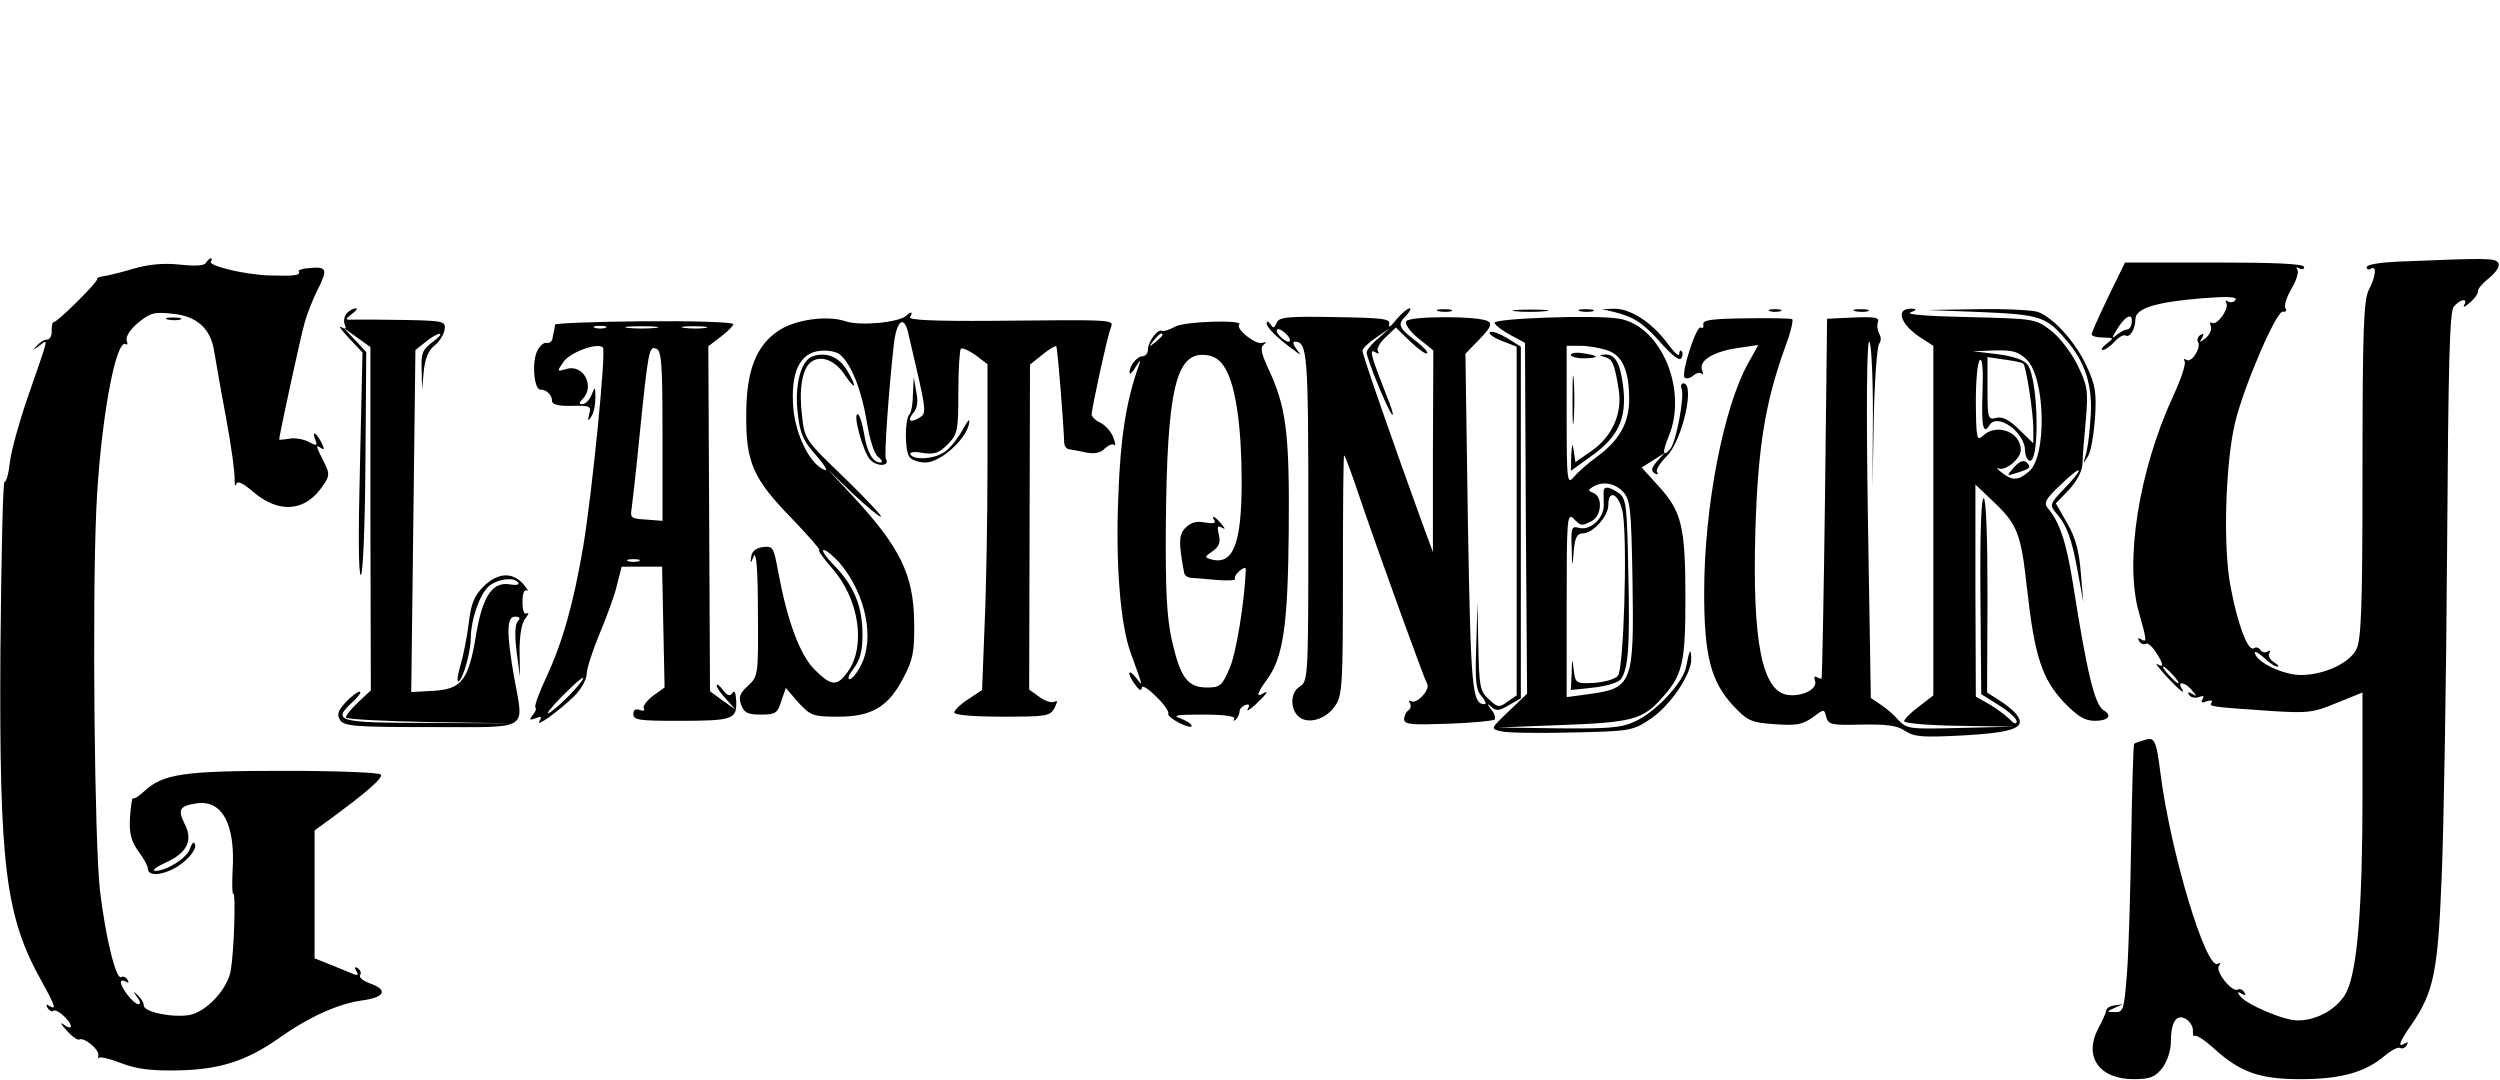
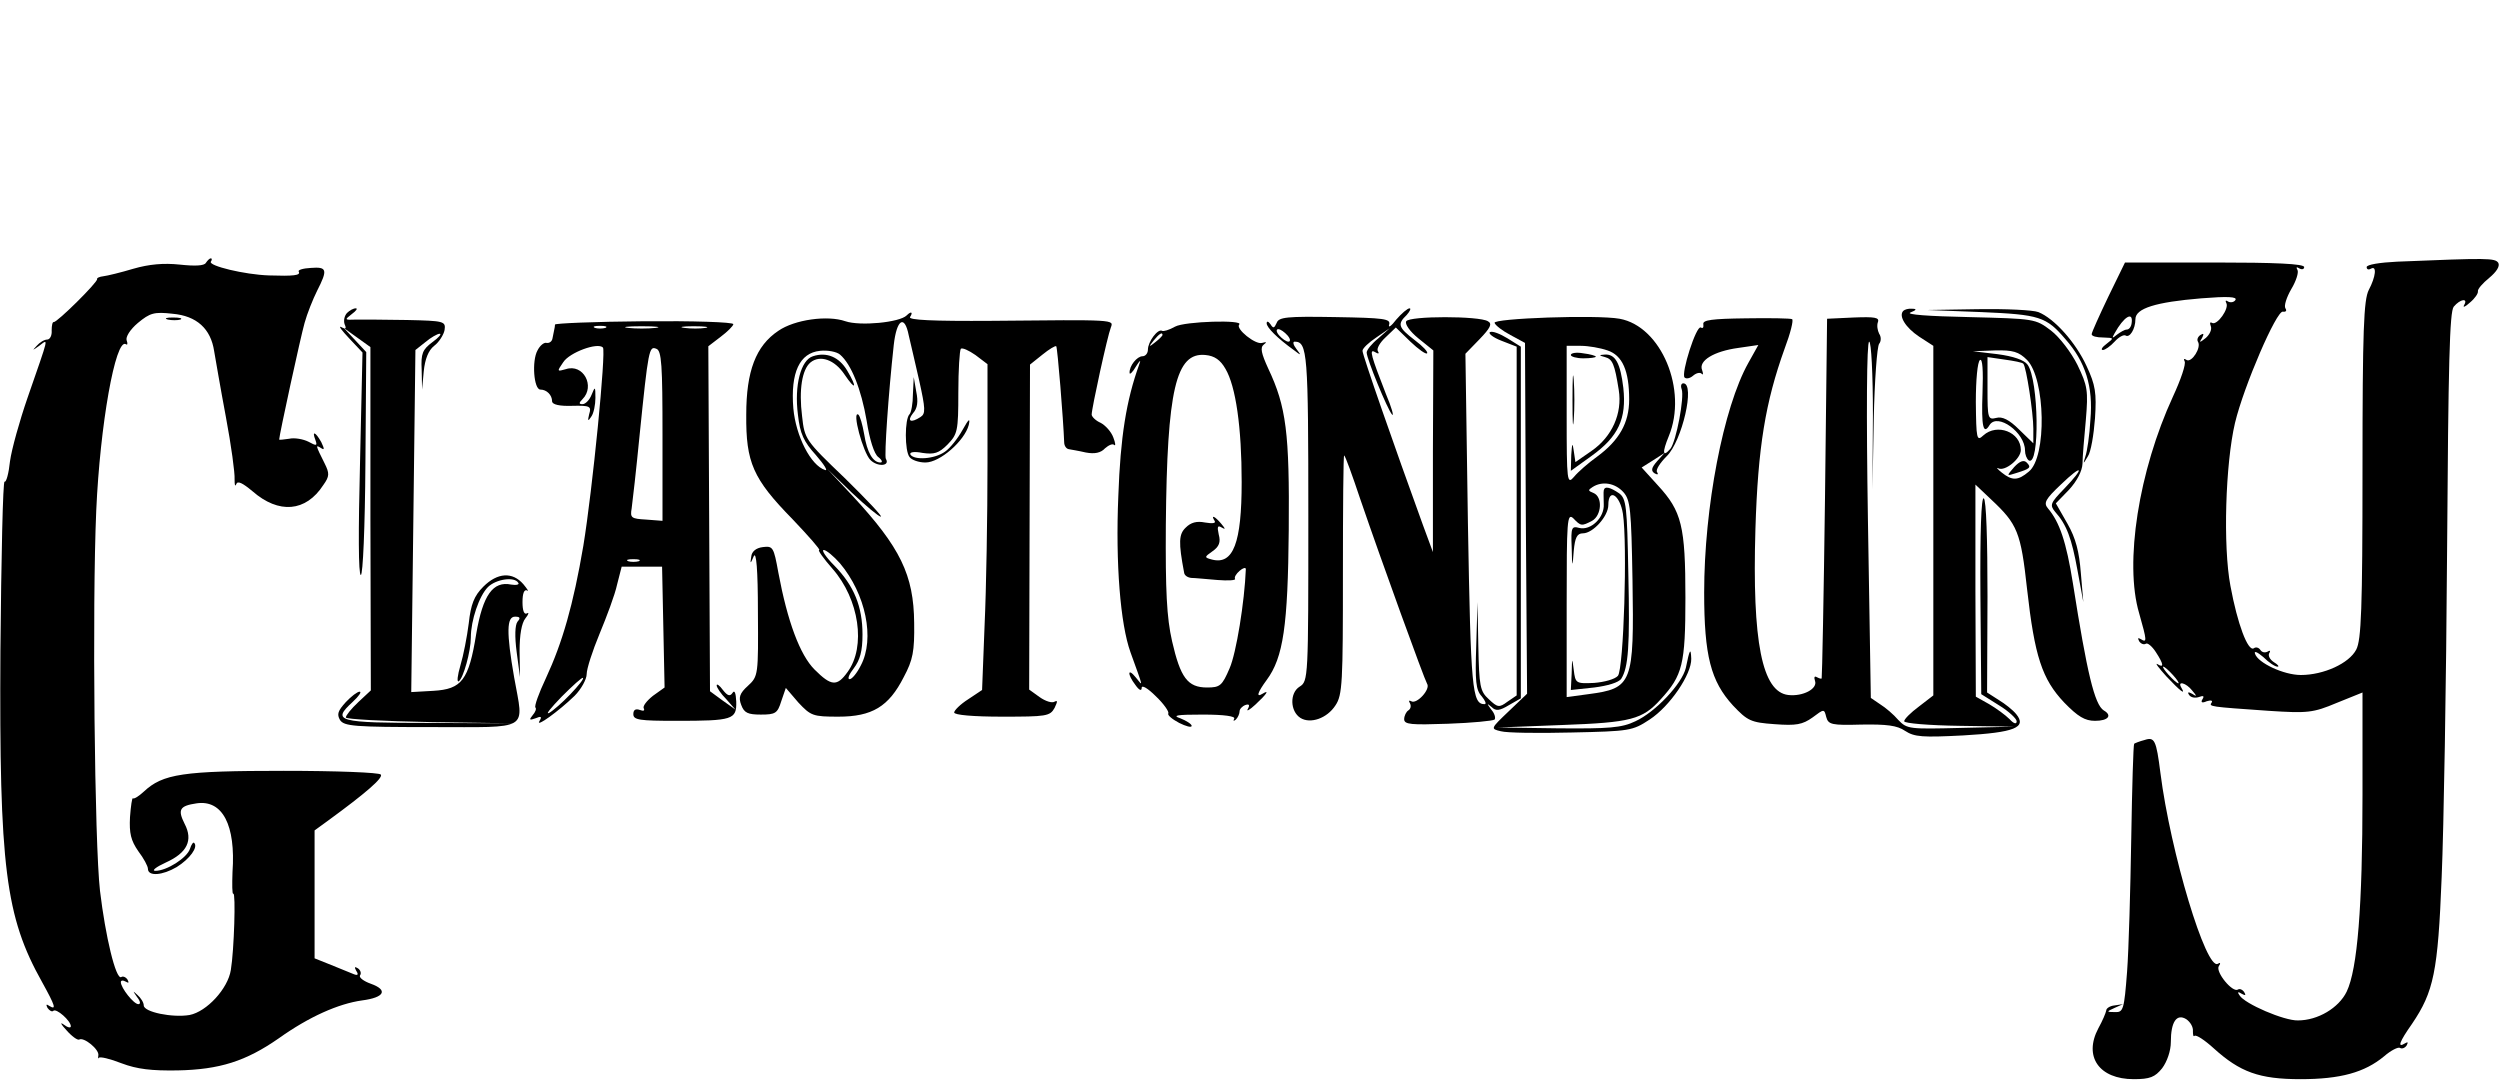
<svg xmlns="http://www.w3.org/2000/svg" version="1.0" width="600pt" height="259pt" viewBox="0 0 600 259" preserveAspectRatio="xMidYMid meet">
  <g transform="translate(0,259) scale(0.1,-0.1)" fill="#000000" stroke="none">
    <path d="M494 1959 c-4 -7 -26 -8 -63 -4 -38 4 -73 1 -111 -10 -30 -9 -63 -17 -72 -18 -9 -1 -16 -4 -15 -7 2 -7 -96 -104 -104 -103 -3 1 -5 -8 -5 -20 1 -12 -4 -22 -11 -22 -7 0 -18 -7 -25 -15 -11 -12 -11 -12 6 0 23 17 25 28 -28 -125 -19 -55 -38 -123 -42 -152 -3 -29 -9 -51 -13 -49 -4 3 -8 -181 -10 -407 -3 -518 12 -637 100 -794 32 -58 35 -68 17 -57 -7 5 -8 3 -4 -5 5 -7 11 -10 14 -7 7 7 42 -24 42 -37 0 -5 -8 -3 -17 4 -10 7 -7 1 6 -13 13 -15 27 -25 31 -23 11 7 49 -24 46 -38 -1 -6 -1 -9 1 -6 2 4 27 -2 55 -13 37 -14 72 -18 134 -17 101 2 164 22 243 77 73 52 143 83 200 91 54 7 63 25 21 40 -17 6 -29 15 -26 20 4 5 1 13 -5 17 -8 5 -9 3 -4 -6 6 -9 4 -12 -6 -8 -8 3 -32 13 -54 22 l-40 16 0 154 0 153 33 24 c89 65 132 102 126 110 -3 5 -107 9 -233 9 -242 0 -290 -7 -336 -50 -12 -11 -23 -18 -26 -16 -2 2 -5 -18 -7 -45 -2 -39 2 -56 20 -82 13 -17 23 -36 23 -42 0 -19 35 -16 69 4 32 20 52 48 42 58 -2 3 -7 -4 -10 -14 -7 -22 -56 -53 -83 -53 -10 0 1 9 25 20 51 23 66 53 45 93 -17 34 -12 43 29 49 62 9 94 -52 86 -165 -1 -30 -1 -54 2 -52 6 4 2 -135 -6 -183 -7 -45 -58 -100 -99 -108 -41 -7 -110 7 -110 23 0 7 -7 18 -15 25 -12 11 -12 11 -1 -5 8 -10 9 -17 3 -17 -11 0 -42 39 -42 53 0 4 5 5 12 1 7 -4 8 -3 4 5 -4 6 -11 9 -15 6 -13 -7 -38 98 -51 207 -13 113 -19 682 -9 913 9 204 46 414 71 399 4 -3 5 1 2 9 -3 8 8 26 27 42 29 24 39 27 83 22 58 -5 92 -36 100 -90 3 -17 15 -88 28 -157 13 -69 22 -136 21 -150 0 -14 1 -19 4 -12 3 9 15 3 39 -17 63 -55 128 -50 170 15 15 21 15 28 3 52 -22 44 -22 45 -9 37 9 -6 9 -3 1 14 -14 25 -23 28 -14 5 5 -14 3 -15 -17 -4 -12 6 -33 10 -46 7 -13 -2 -24 -3 -24 -2 0 10 52 249 61 280 6 22 20 57 30 77 26 51 24 58 -15 55 -19 -1 -32 -5 -29 -9 5 -9 -12 -11 -72 -9 -58 2 -145 23 -139 33 3 4 3 8 0 8 -3 0 -8 -5 -12 -11z" />
    <path d="M5753 1962 c-41 -2 -73 -7 -73 -13 0 -6 5 -7 10 -4 15 9 12 -19 -5 -51 -12 -24 -15 -94 -15 -432 0 -334 -3 -408 -15 -431 -17 -33 -78 -61 -133 -61 -41 0 -103 29 -110 51 -3 8 6 4 20 -8 13 -13 28 -23 34 -23 5 0 1 5 -9 11 -9 6 -14 15 -11 21 4 6 2 8 -4 4 -6 -3 -13 -2 -17 4 -4 6 -11 8 -16 4 -14 -8 -39 58 -56 150 -18 95 -12 293 11 391 21 88 100 271 115 267 7 -1 10 2 6 8 -4 6 3 27 14 46 12 20 18 40 15 46 -4 7 -2 8 4 4 7 -4 12 -2 12 3 0 8 -70 11 -215 11 l-215 0 -40 -82 c-22 -46 -40 -86 -40 -90 0 -5 12 -8 28 -8 26 -1 26 -1 8 -15 -11 -8 -15 -15 -9 -15 5 0 18 9 28 20 10 11 21 17 26 15 10 -7 24 15 24 39 0 26 49 41 158 50 63 5 87 4 82 -4 -3 -5 -11 -7 -17 -4 -6 4 -8 3 -5 -3 8 -13 -22 -55 -34 -48 -5 3 -6 0 -3 -8 3 -8 -3 -20 -12 -28 -15 -12 -17 -12 -9 0 5 10 4 12 -4 7 -6 -4 -9 -11 -6 -16 9 -14 -15 -51 -27 -44 -6 4 -8 3 -5 -3 4 -6 -9 -44 -28 -85 -82 -178 -117 -399 -81 -520 19 -67 19 -71 4 -62 -7 4 -8 3 -4 -5 4 -6 11 -9 16 -6 4 3 15 -6 24 -20 19 -29 20 -39 4 -29 -7 4 3 -9 21 -29 34 -36 48 -47 36 -27 -10 17 12 11 26 -7 12 -14 12 -16 0 -8 -9 5 -12 4 -7 -3 4 -6 14 -8 23 -5 11 4 14 3 9 -5 -5 -8 -1 -10 10 -5 10 3 15 2 12 -3 -7 -10 -6 -10 137 -20 93 -6 106 -5 163 19 l62 25 0 -245 c0 -268 -12 -419 -38 -473 -19 -39 -69 -69 -117 -69 -33 -1 -128 40 -140 60 -6 8 -4 10 5 4 9 -5 11 -4 6 4 -4 6 -11 9 -15 6 -13 -8 -54 42 -46 56 5 7 4 10 -2 6 -28 -18 -114 268 -138 458 -10 79 -14 87 -38 79 -12 -3 -24 -8 -25 -9 -2 -2 -5 -104 -7 -227 -2 -123 -6 -267 -10 -320 -7 -91 -9 -98 -29 -97 -21 0 -21 1 -1 10 l20 9 -20 -3 c-11 -1 -20 -7 -20 -12 -1 -6 -9 -25 -19 -43 -36 -68 2 -122 85 -122 39 0 51 5 68 26 12 16 21 42 21 63 0 49 14 69 37 55 10 -7 17 -19 16 -29 0 -9 1 -14 4 -11 4 3 24 -10 46 -30 63 -57 109 -74 208 -74 96 0 154 16 201 55 16 14 34 23 38 20 5 -3 12 0 16 6 4 8 3 9 -4 5 -19 -12 -14 3 17 47 52 77 62 124 71 352 5 116 11 467 13 782 3 451 6 575 16 587 16 19 35 21 25 4 -4 -7 2 -5 14 6 12 10 20 22 19 27 -1 5 11 19 27 32 18 15 26 28 22 36 -8 12 -25 12 -243 3z m-637 -147 c-1 -9 -6 -16 -12 -16 -5 0 -15 -6 -23 -12 -12 -10 -13 -9 -6 3 22 40 45 54 41 25z m99 -845 c10 -11 16 -20 13 -20 -3 0 -13 9 -23 20 -10 11 -16 20 -13 20 3 0 13 -9 23 -20z" />
    <path d="M833 1839 c-6 -6 -9 -18 -6 -27 5 -11 3 -13 -8 -7 -8 4 1 -8 19 -27 l32 -34 -6 -267 c-4 -159 -4 -267 2 -267 5 0 10 114 11 268 l2 267 -27 29 -27 29 32 -23 32 -23 0 -412 1 -412 -30 -28 c-17 -16 -30 -32 -30 -37 0 -4 91 -9 203 -11 l202 -3 -204 1 c-222 0 -235 4 -185 50 15 14 23 25 17 25 -5 0 -20 -11 -33 -25 -19 -21 -22 -29 -14 -43 10 -15 34 -17 219 -17 241 0 222 -11 199 119 -19 109 -18 146 2 146 12 0 14 -3 6 -12 -6 -8 -7 -35 -2 -73 l8 -60 -1 62 c0 40 5 68 14 79 8 10 9 15 4 12 -7 -4 -11 6 -11 27 0 21 4 31 11 28 5 -4 1 3 -9 15 -26 30 -62 28 -96 -6 -22 -22 -30 -42 -35 -88 -4 -32 -13 -78 -20 -101 -7 -24 -9 -41 -4 -38 11 7 29 72 29 105 0 41 20 100 41 121 19 19 64 26 73 10 3 -4 -5 -6 -17 -4 -44 9 -68 -25 -84 -118 -18 -112 -35 -133 -103 -137 l-53 -3 5 410 5 411 24 19 c13 11 29 20 34 20 6 0 -2 -9 -17 -20 -24 -18 -28 -27 -26 -67 l1 -47 4 44 c3 29 11 50 25 61 12 9 23 27 25 38 3 21 -1 22 -90 24 -50 1 -105 1 -122 1 -28 -1 -29 -1 -11 13 11 8 15 14 10 14 -6 0 -15 -5 -21 -11z" />
    <path d="M3351 1823 c-12 -16 -20 -21 -17 -12 4 14 -12 16 -130 18 -116 2 -135 0 -140 -14 -6 -13 -8 -14 -15 -3 -5 7 -9 8 -9 2 0 -10 26 -36 65 -64 18 -14 19 -14 6 3 -7 9 -9 17 -4 17 31 0 33 -26 33 -420 0 -388 0 -395 -21 -408 -24 -15 -23 -59 2 -75 24 -15 64 -1 84 30 17 25 18 55 18 316 0 158 1 286 3 284 3 -2 20 -49 38 -103 52 -152 154 -433 161 -445 9 -13 -25 -50 -38 -42 -5 3 -7 1 -3 -5 3 -6 2 -13 -4 -17 -5 -3 -10 -13 -10 -21 0 -13 17 -14 105 -11 58 2 108 7 112 10 3 4 0 15 -8 24 -11 15 -11 16 1 6 10 -10 19 -9 42 5 l28 16 0 422 0 422 -32 20 c-18 11 -36 18 -42 15 -5 -3 7 -13 28 -21 l36 -14 0 -419 0 -418 -22 -15 c-20 -15 -24 -14 -45 6 -21 19 -23 31 -25 127 l-2 106 -3 -104 c-3 -86 -1 -107 13 -122 9 -11 12 -19 7 -19 -30 0 -33 35 -40 434 l-6 407 34 35 c26 27 31 37 20 43 -21 13 -188 13 -196 0 -4 -6 8 -24 29 -41 l36 -29 -1 -242 0 -242 -24 65 c-69 190 -145 408 -145 418 0 6 15 20 33 32 l32 22 -27 -24 c-16 -13 -28 -28 -28 -34 0 -15 50 -137 61 -149 5 -5 -1 17 -15 50 -35 90 -41 109 -26 100 8 -5 11 -4 7 2 -4 6 5 21 18 33 l25 24 35 -34 c19 -18 37 -31 40 -28 3 3 -10 17 -30 32 -39 30 -42 38 -19 60 8 9 11 16 7 16 -5 0 -19 -12 -32 -27z m-261 -38 c7 -8 8 -15 2 -15 -5 0 -15 7 -22 15 -7 8 -8 15 -2 15 5 0 15 -7 22 -15z" />
-     <path d="M3453 1843 c9 -2 23 -2 30 0 6 3 -1 5 -18 5 -16 0 -22 -2 -12 -5z" />
-     <path d="M3637 1843 c18 -2 50 -2 70 0 21 2 7 4 -32 4 -38 0 -55 -2 -38 -4z" />
-     <path d="M3793 1843 c9 -2 23 -2 30 0 6 3 -1 5 -18 5 -16 0 -22 -2 -12 -5z" />
-     <path d="M3875 1841 c47 -12 70 -27 113 -76 25 -28 43 -42 47 -35 4 6 4 14 1 17 -3 4 -6 0 -6 -7 0 -7 -13 5 -29 27 -36 49 -89 83 -127 82 l-29 -1 30 -7z" />
-     <path d="M4248 1843 c6 -2 18 -2 25 0 6 3 1 5 -13 5 -14 0 -19 -2 -12 -5z" />
-     <path d="M4453 1843 c9 -2 23 -2 30 0 6 3 -1 5 -18 5 -16 0 -22 -2 -12 -5z" />
    <path d="M4568 1844 c-12 -12 5 -40 38 -62 l34 -22 0 -420 0 -419 -35 -27 c-19 -14 -35 -30 -35 -35 0 -5 60 -10 133 -11 l132 -2 -129 -3 c-123 -3 -129 -3 -150 19 -11 13 -31 30 -44 38 l-22 15 -7 428 c-4 255 -3 427 3 427 5 0 9 -77 9 -177 l-1 -178 3 169 c2 93 8 175 13 181 5 6 5 17 0 24 -4 8 -6 20 -3 28 4 11 -7 13 -58 11 l-64 -3 -5 -430 c-3 -236 -7 -431 -8 -433 -1 -2 -6 0 -12 3 -5 3 -7 0 -4 -9 7 -19 -29 -38 -64 -34 -63 7 -87 127 -79 398 6 197 24 305 70 433 14 37 22 69 18 71 -3 2 -53 3 -111 2 -81 -1 -104 -4 -102 -14 1 -8 -1 -11 -6 -8 -11 6 -48 -111 -39 -120 4 -4 13 -2 20 4 8 7 17 9 21 5 4 -4 4 0 1 9 -9 22 28 45 87 53 l48 7 -24 -43 c-60 -107 -106 -347 -106 -551 0 -152 16 -213 69 -271 35 -37 43 -41 100 -45 52 -4 67 -1 91 16 28 21 28 21 33 1 5 -18 13 -20 84 -18 61 1 86 -2 105 -15 23 -15 42 -16 140 -11 123 7 153 19 127 51 -8 10 -27 25 -42 34 l-28 18 1 230 c0 138 -3 233 -9 236 -6 4 -9 -81 -8 -232 l2 -238 43 -27 c23 -14 42 -32 42 -38 0 -8 -7 -6 -17 5 -10 10 -32 26 -49 36 l-32 18 -1 255 0 254 38 -36 c63 -59 71 -78 86 -215 18 -161 36 -216 89 -272 33 -34 50 -44 74 -44 32 0 42 13 21 25 -22 14 -40 89 -74 305 -16 100 -32 147 -60 180 -11 13 -6 22 31 57 53 51 59 43 8 -10 -33 -34 -35 -39 -22 -55 28 -31 40 -64 54 -141 l14 -76 -6 70 c-4 51 -12 83 -32 118 l-28 49 32 33 c19 21 31 44 32 62 0 15 4 63 8 105 6 71 4 82 -20 132 -15 30 -43 67 -64 83 -37 28 -39 28 -197 32 -96 2 -152 6 -140 11 15 6 16 9 4 9 -9 1 -18 -2 -21 -5z m297 -118 c44 -45 48 -233 4 -268 -26 -22 -40 -22 -65 -2 -10 8 -14 13 -8 10 16 -8 54 23 54 44 0 43 -57 65 -90 35 -16 -15 -17 -9 -18 80 0 53 4 97 10 101 6 4 8 -24 6 -80 -3 -80 2 -101 17 -76 19 30 85 -18 85 -61 0 -10 4 -20 9 -24 27 -16 24 194 -3 230 -8 11 -34 20 -72 25 l-59 7 53 2 c43 1 57 -3 77 -23z m-9 -9 c7 -7 24 -118 24 -156 l0 -35 -34 33 c-24 24 -41 32 -55 28 -20 -5 -21 -1 -21 70 l0 76 41 -6 c22 -3 43 -7 45 -10z" />
    <path d="M4834 1469 c-19 -22 -19 -22 6 -14 32 10 36 13 24 25 -7 7 -17 3 -30 -11z" />
    <path d="M4755 1841 c140 -6 156 -11 202 -65 48 -54 67 -114 60 -193 -2 -38 -8 -77 -12 -88 -6 -20 -6 -20 6 0 7 10 14 51 17 91 4 61 1 80 -20 125 -26 57 -78 115 -116 130 -13 5 -78 8 -145 7 l-122 -2 130 -5z" />
    <path d="M2176 1833 c-17 -17 -112 -26 -147 -14 -43 15 -122 4 -161 -23 -54 -36 -77 -97 -77 -201 -1 -115 16 -154 111 -251 39 -41 68 -74 64 -74 -4 0 10 -20 32 -45 64 -73 81 -187 36 -248 -25 -35 -39 -34 -79 6 -35 35 -65 115 -87 233 -11 61 -13 64 -37 61 -17 -2 -27 -11 -28 -23 -3 -18 -2 -18 6 1 6 13 10 -32 10 -134 1 -151 1 -154 -24 -177 -20 -18 -23 -28 -16 -46 7 -19 16 -23 47 -23 35 0 40 3 49 32 l11 32 30 -35 c30 -32 35 -34 96 -34 81 0 121 24 157 95 22 41 26 62 25 130 -1 115 -33 181 -148 305 l-61 65 60 -58 c33 -31 64 -57 69 -57 5 0 -35 42 -87 93 -94 90 -96 93 -102 148 -8 64 0 112 20 129 23 19 58 7 82 -29 27 -40 31 -32 6 10 -19 32 -49 45 -82 34 -29 -9 -45 -70 -36 -140 5 -46 14 -65 43 -97 20 -23 30 -39 22 -36 -34 11 -70 81 -76 148 -7 86 15 133 64 138 18 2 40 -2 48 -9 27 -23 51 -83 64 -159 7 -45 18 -80 28 -87 9 -7 11 -13 5 -13 -18 0 -32 24 -39 68 -4 23 -10 44 -14 47 -16 10 11 -91 29 -109 17 -17 48 -15 37 3 -4 7 6 154 19 273 7 62 26 74 36 23 4 -16 15 -65 25 -108 15 -68 16 -80 3 -88 -23 -15 -33 -10 -18 9 11 12 13 28 8 52 l-6 35 -2 -41 c0 -22 -4 -44 -8 -48 -12 -11 -12 -89 0 -103 5 -7 22 -13 38 -13 35 0 94 52 104 90 4 18 0 15 -15 -12 -11 -20 -30 -44 -42 -52 -25 -18 -74 -21 -83 -7 -3 6 9 8 29 4 28 -4 39 -1 60 20 24 25 26 32 26 125 0 54 3 101 6 105 4 3 19 -4 35 -15 l29 -22 0 -235 c0 -130 -3 -306 -7 -392 l-6 -155 -33 -22 c-19 -12 -34 -27 -34 -32 0 -6 46 -10 115 -10 106 0 115 1 126 21 7 15 8 19 0 15 -6 -4 -22 1 -36 11 l-25 18 1 390 1 390 30 24 c16 13 31 22 33 20 3 -3 17 -176 19 -230 0 -9 5 -16 11 -17 5 -1 24 -4 41 -8 21 -4 36 -1 46 10 9 8 19 12 22 8 4 -3 3 5 -2 18 -5 14 -19 29 -30 35 -12 5 -22 15 -22 20 0 15 38 189 46 209 7 19 13 19 -285 16 -144 -1 -201 2 -197 9 8 12 3 15 -8 4z m-160 -595 c62 -74 84 -181 50 -245 -9 -18 -21 -33 -27 -33 -6 0 -1 12 10 26 15 20 21 41 21 81 0 67 -20 117 -68 166 -20 20 -31 37 -25 37 6 0 24 -15 39 -32z" />
    <path d="M403 1823 c9 -2 23 -2 30 0 6 3 -1 5 -18 5 -16 0 -22 -2 -12 -5z" />
    <path d="M3587 1815 c2 -6 19 -19 38 -29 l35 -19 2 -421 3 -421 -44 -42 c-44 -42 -44 -42 -19 -48 14 -4 90 -5 170 -3 139 3 146 4 187 31 49 32 101 109 100 146 -1 28 -4 23 -13 -22 -9 -38 -73 -106 -121 -128 -33 -16 -64 -18 -185 -17 l-145 2 155 6 c164 6 192 13 236 62 52 57 59 83 59 243 0 173 -9 208 -66 270 l-39 43 27 17 28 18 -18 -20 c-14 -16 -15 -23 -6 -29 7 -4 10 -3 6 3 -4 5 7 22 23 38 37 36 69 175 40 175 -5 0 -7 -6 -4 -14 7 -19 -13 -125 -27 -143 -19 -22 -20 -9 -4 30 46 111 -18 264 -118 282 -55 10 -305 1 -300 -10z m271 -66 c36 -12 52 -49 52 -118 0 -56 -24 -98 -77 -137 -21 -15 -46 -37 -55 -48 -17 -20 -18 -13 -18 147 l0 167 34 0 c18 0 47 -5 64 -11z m38 -340 c17 -19 19 -41 22 -211 4 -249 0 -260 -106 -274 l-52 -7 0 222 c0 202 1 221 16 207 18 -19 20 -19 45 -6 23 13 26 58 3 67 -13 5 -13 7 -2 14 23 15 54 10 74 -12z" />
    <path d="M3770 1738 c0 -4 14 -8 30 -8 17 0 30 2 30 4 0 2 -13 6 -30 8 -16 3 -30 1 -30 -4z" />
    <path d="M3852 1733 c18 -5 23 -16 33 -79 9 -56 -16 -112 -65 -146 l-39 -27 -4 27 c-3 21 -4 19 -6 -10 l-1 -38 50 36 c64 46 84 89 76 163 -7 59 -19 82 -45 80 -14 -1 -14 -2 1 -6z" />
    <path d="M3774 1630 c0 -52 1 -74 3 -47 2 26 2 68 0 95 -2 26 -3 4 -3 -48z" />
    <path d="M3849 1413 c-1 -5 0 -19 0 -33 2 -32 -31 -64 -59 -57 -18 5 -20 1 -18 -46 1 -51 2 -51 5 -9 3 32 8 42 22 42 24 0 61 41 61 68 0 42 28 24 35 -21 11 -73 2 -372 -12 -389 -7 -8 -32 -15 -57 -17 -44 -2 -45 -1 -49 31 -4 31 -4 30 -5 -8 l-2 -40 56 6 c32 4 59 12 65 21 17 27 21 78 17 253 -3 162 -5 179 -22 192 -22 15 -35 18 -37 7z" />
    <path d="M1332 1811 c0 -3 -1 -9 -2 -13 -1 -5 -3 -14 -4 -20 -1 -7 -7 -12 -14 -11 -6 2 -16 -6 -22 -18 -14 -25 -9 -94 7 -94 15 0 28 -13 28 -28 0 -8 18 -12 48 -11 43 1 47 -1 41 -20 -4 -17 -3 -18 5 -6 6 8 10 29 10 45 0 28 -1 28 -9 8 -5 -13 -15 -23 -22 -23 -9 0 -9 3 0 12 31 31 2 86 -40 72 -21 -6 -22 -6 -6 17 15 23 82 48 95 35 8 -8 -25 -342 -47 -476 -24 -141 -50 -232 -90 -318 -17 -36 -28 -67 -25 -70 3 -3 0 -11 -7 -19 -9 -11 -7 -12 7 -7 14 6 16 4 10 -6 -12 -19 47 24 84 60 16 16 29 40 29 52 0 13 14 56 31 97 17 41 37 94 42 118 l11 43 49 0 48 0 3 -145 3 -145 -28 -20 c-15 -12 -25 -25 -22 -30 3 -6 -1 -7 -9 -4 -11 4 -16 0 -16 -10 0 -14 15 -16 103 -16 136 0 145 3 144 46 -1 21 -4 29 -9 21 -6 -9 -12 -7 -23 7 -8 11 -15 16 -15 11 0 -5 10 -20 23 -33 l22 -25 -31 22 -30 22 -2 414 -2 414 30 23 c16 12 30 26 30 30 0 5 -97 8 -215 7 -118 -1 -214 -5 -213 -8z m121 -8 c-7 -2 -19 -2 -25 0 -7 3 -2 5 12 5 14 0 19 -2 13 -5z m120 0 c-18 -2 -48 -2 -65 0 -18 2 -4 4 32 4 36 0 50 -2 33 -4z m120 0 c-13 -2 -35 -2 -50 0 -16 2 -5 4 22 4 28 0 40 -2 28 -4z m-103 -259 l0 -204 -39 3 c-36 2 -39 4 -35 27 2 14 11 93 19 175 21 207 23 215 40 208 13 -4 15 -39 15 -209z m-57 -301 c-7 -2 -19 -2 -25 0 -7 3 -2 5 12 5 14 0 19 -2 13 -5z m-164 -319 c-19 -20 -42 -40 -51 -45 -10 -5 4 12 30 39 26 26 49 47 51 45 3 -2 -11 -19 -30 -39z" />
    <path d="M2820 1806 c-14 -8 -28 -12 -31 -10 -10 6 -34 -26 -34 -45 0 -9 -6 -16 -13 -16 -13 0 -32 -23 -31 -40 0 -5 7 1 15 15 10 16 13 18 8 5 -31 -86 -45 -174 -50 -315 -7 -163 5 -308 29 -375 32 -89 31 -83 13 -61 -20 25 -21 8 -1 -18 9 -13 15 -15 15 -7 0 8 15 -1 34 -20 19 -18 32 -37 30 -41 -3 -4 9 -14 26 -23 16 -8 30 -12 30 -7 0 4 -12 12 -27 18 -21 7 -9 9 54 9 51 0 79 -4 75 -10 -3 -6 -1 -6 4 -2 5 5 9 14 9 20 0 5 6 12 14 15 9 3 11 0 6 -9 -5 -8 4 -3 18 10 27 25 35 37 17 26 -16 -10 -12 3 10 33 40 54 51 130 53 360 2 233 -6 296 -49 387 -17 37 -20 51 -11 58 8 6 7 7 -4 4 -16 -5 -64 34 -55 44 13 12 -131 8 -154 -5z m-30 -20 c0 -2 -8 -10 -17 -17 -16 -13 -17 -12 -4 4 13 16 21 21 21 13z m151 -81 c25 -42 39 -141 39 -272 0 -146 -20 -199 -71 -186 -19 5 -19 6 1 20 16 11 20 22 15 40 -4 19 -3 23 7 17 10 -6 9 -3 -1 9 -15 18 -26 23 -16 7 4 -6 -5 -7 -23 -4 -20 4 -34 0 -46 -12 -17 -16 -18 -35 -4 -109 1 -6 8 -11 17 -12 9 0 37 -3 63 -5 25 -2 45 -1 42 3 -2 4 3 12 11 19 8 7 15 9 15 4 -3 -78 -23 -202 -39 -238 -18 -42 -23 -46 -54 -46 -47 0 -64 24 -84 111 -13 57 -16 121 -15 279 3 325 24 415 95 408 22 -2 36 -12 48 -33z" />
  </g>
</svg>
